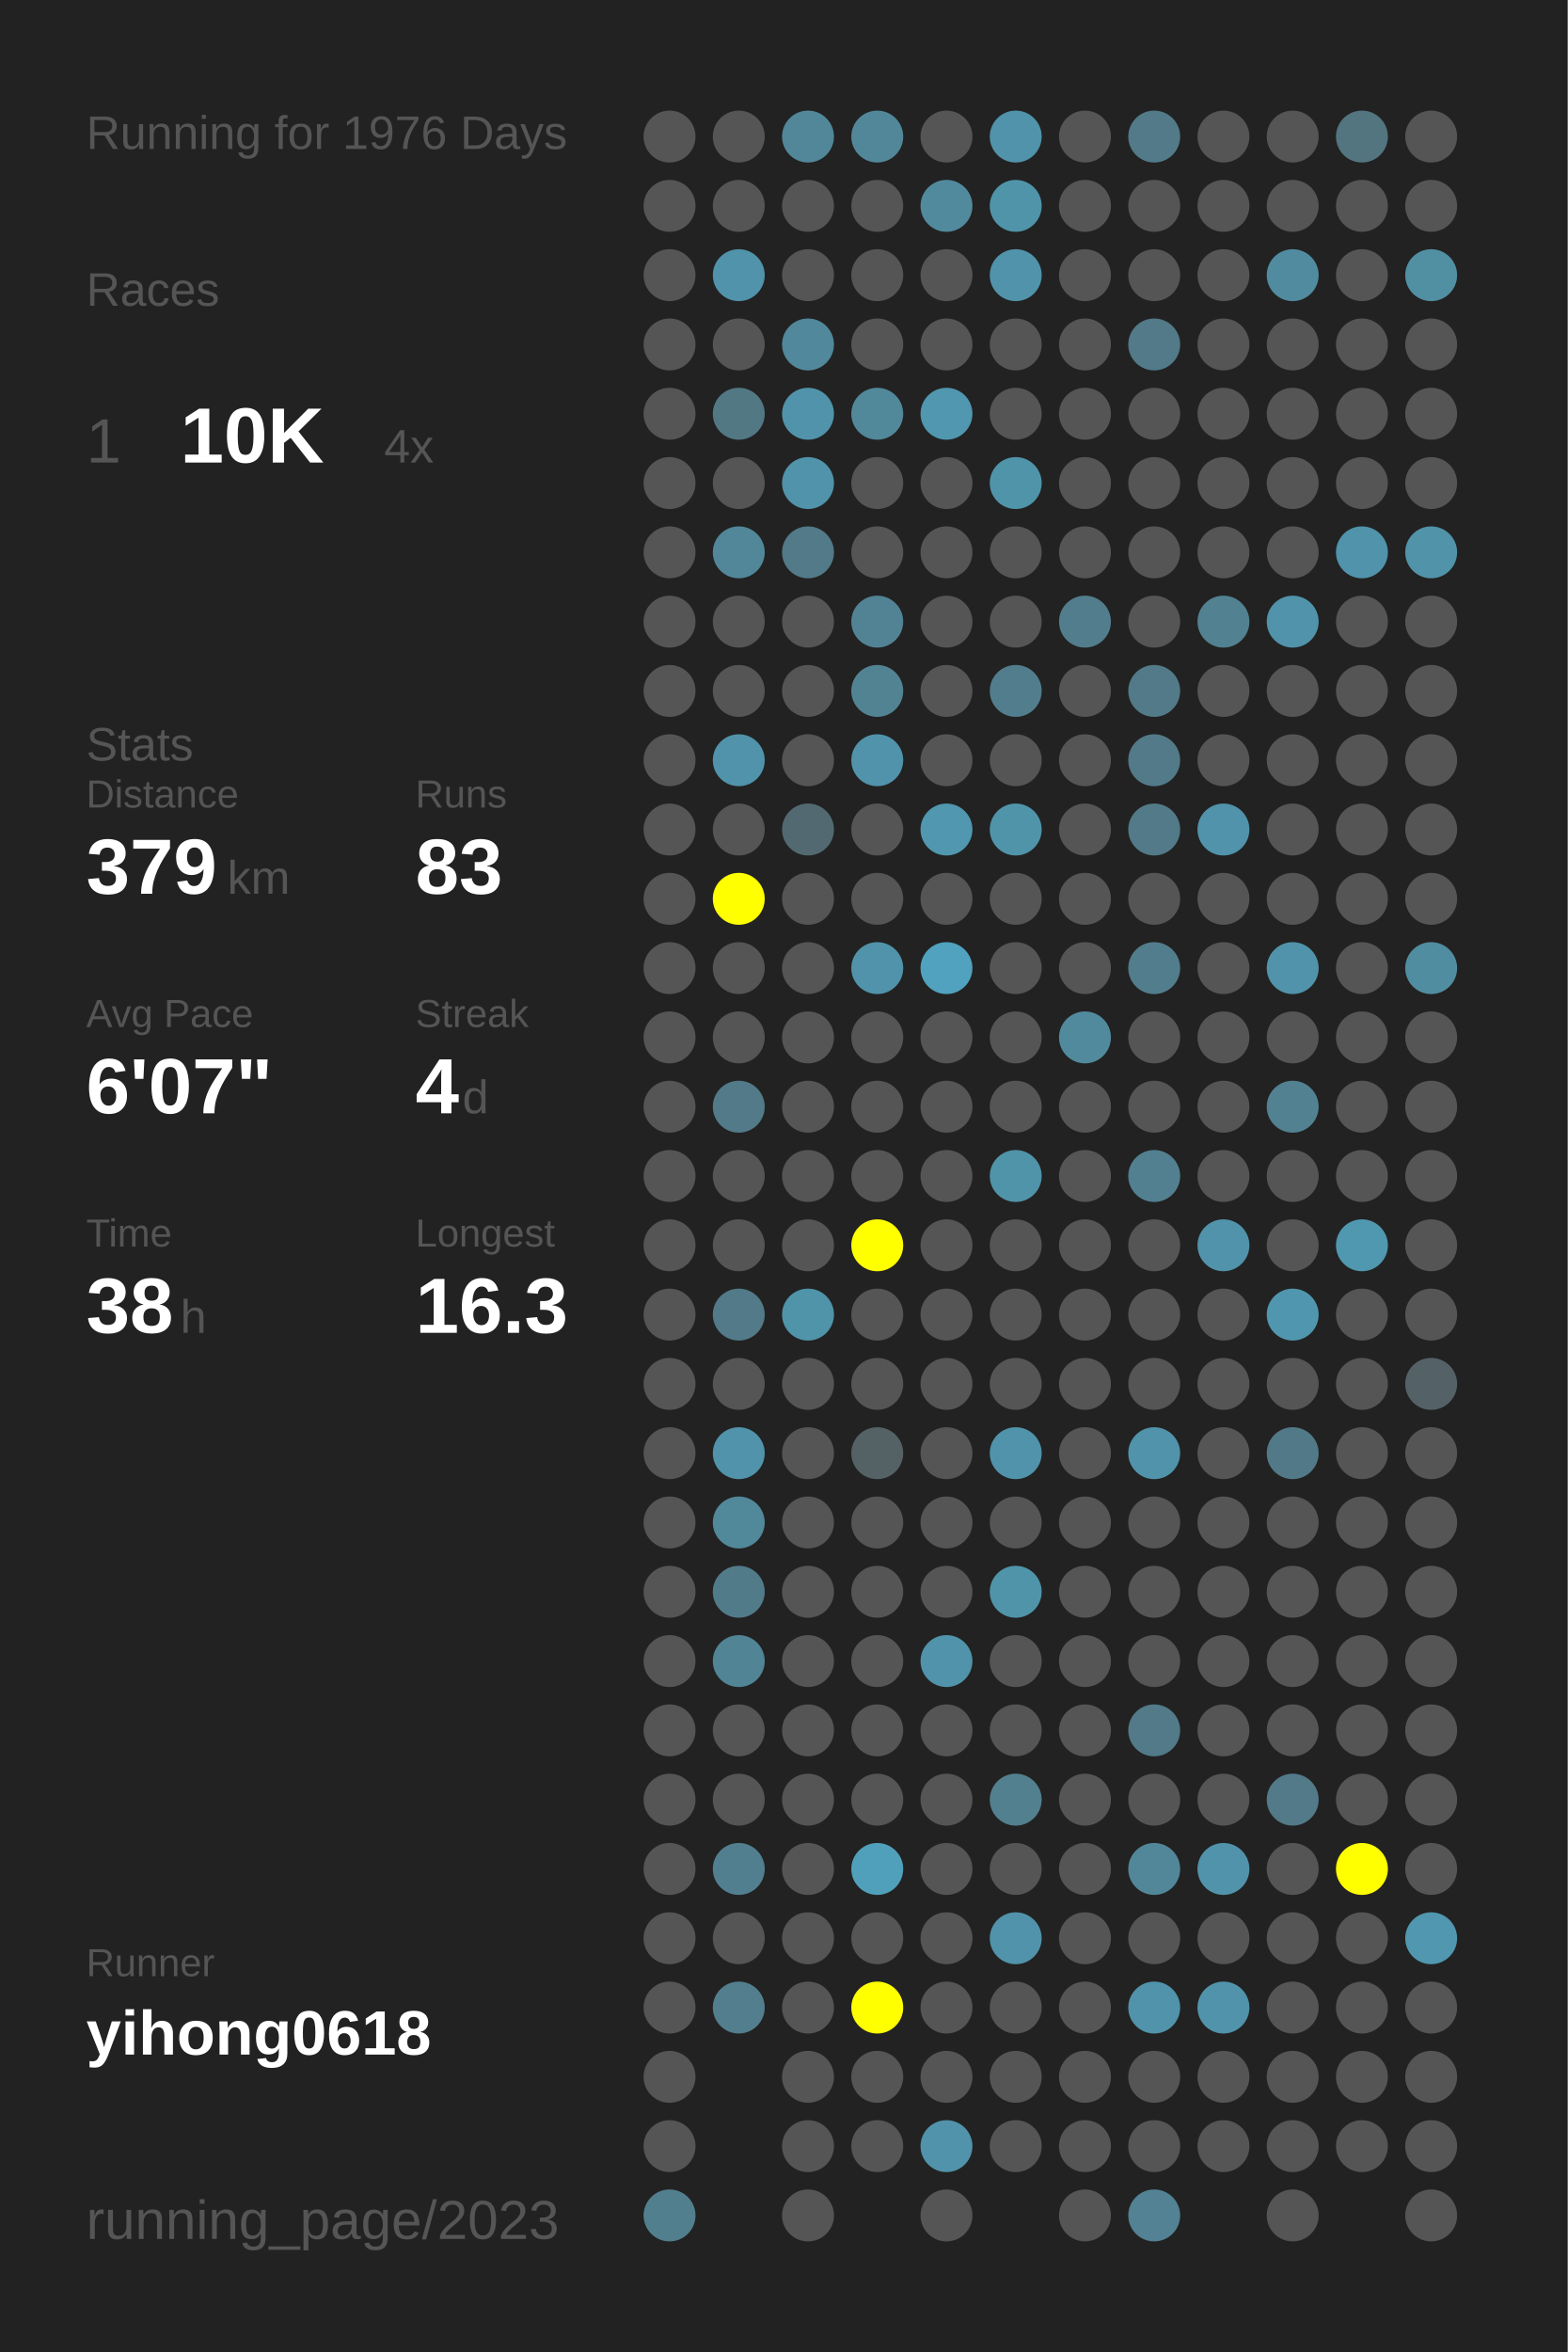
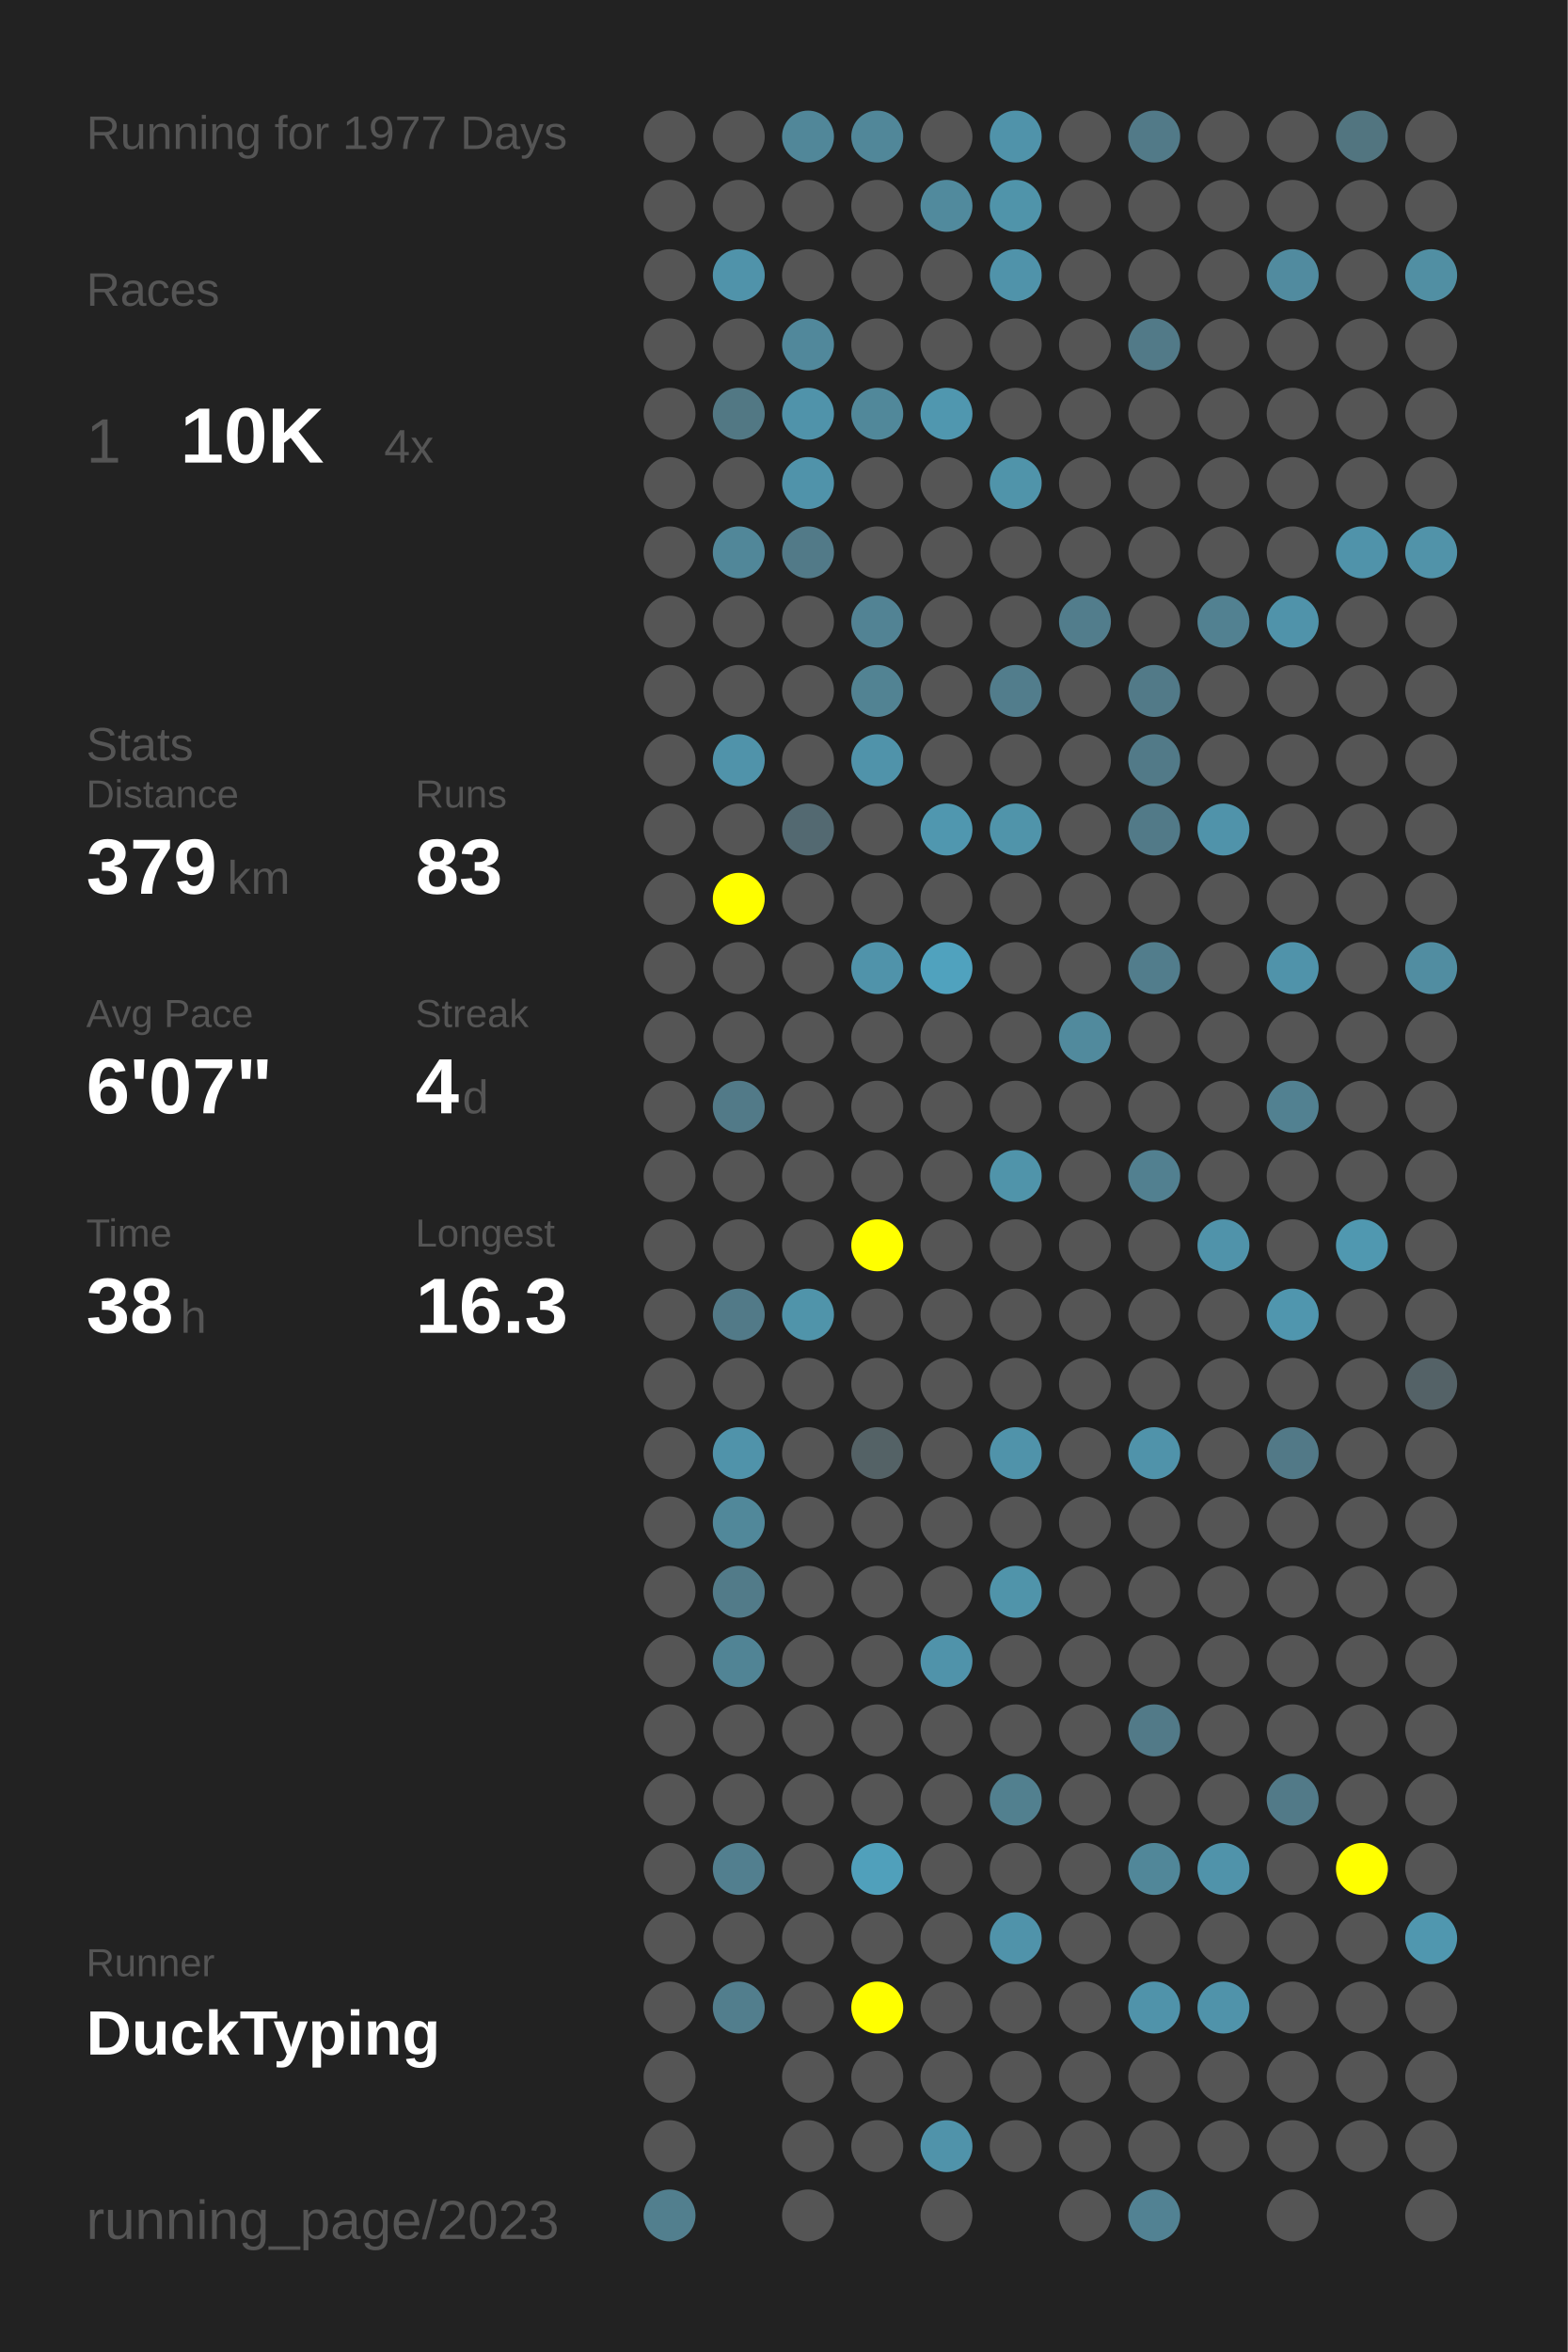
<svg xmlns="http://www.w3.org/2000/svg" baseProfile="full" height="300mm" version="1.1" viewBox="0,0,200,300" width="200mm">
  <defs />
  <rect fill="#222222" height="300" width="200" x="0" y="0" />
-   <text fill="#555555" style="font-size:6px; font-family:Arial;" x="11" y="19">Running for 1976 Days</text>
+   <text fill="#555555" style="font-size:6px; font-family:Arial;" x="11" y="19">Running for 1977 Days</text>
  <text fill="#555555" style="font-size:6px; font-family:Arial;" x="11" y="39">Races</text>
  <text fill="#555555" style="font-size:8px; font-family:Arial;" x="11" y="59">1</text>
  <text fill="#FFFFFF" style="font-size:10px; font-family:Arial; font-weight:bold;" x="23" y="59">10K</text>
  <text fill="#555555" style="font-size:6px; font-family:Arial;" x="49" y="59">4x</text>
  <text fill="#555555" style="font-size:6px; font-family:Arial;" x="11" y="97">Stats</text>
  <text fill="#555555" style="font-size:5px; font-family:Arial;" x="11" y="103">Distance</text>
  <text fill="#FFFFFF" style="font-size:10px; font-family:Arial; font-weight:bold;" x="11" y="114">379</text>
  <text fill="#555555" style="font-size:6px; font-family:Arial;" x="29" y="114">km</text>
  <text fill="#555555" style="font-size:5px; font-family:Arial;" x="53" y="103">Runs</text>
  <text fill="#FFFFFF" style="font-size:10px; font-family:Arial; font-weight:bold;" x="53" y="114">83</text>
  <text fill="#555555" style="font-size:5px; font-family:Arial;" x="11" y="131">Avg Pace</text>
  <text fill="#FFFFFF" style="font-size:10px; font-family:Arial; font-weight:bold;" x="11" y="142">6'07"</text>
  <text fill="#555555" style="font-size:5px; font-family:Arial;" x="53" y="131">Streak</text>
  <text fill="#FFFFFF" style="font-size:10px; font-family:Arial; font-weight:bold;" x="53" y="142">4</text>
  <text fill="#555555" style="font-size:6px; font-family:Arial;" x="59" y="142">d</text>
  <text fill="#555555" style="font-size:5px; font-family:Arial;" x="11" y="159">Time</text>
  <text fill="#FFFFFF" style="font-size:10px; font-family:Arial; font-weight:bold;" x="11" y="170">38</text>
  <text fill="#555555" style="font-size:6px; font-family:Arial;" x="23" y="170">h</text>
  <text fill="#555555" style="font-size:5px; font-family:Arial;" x="53" y="159">Longest</text>
  <text fill="#FFFFFF" style="font-size:10px; font-family:Arial; font-weight:bold;" x="53" y="170">16.3</text>
  <text fill="#555555" style="font-size:5px; font-family:Arial;" x="11" y="252.065">Runner</text>
-   <text fill="#FFFFFF" style="font-size:8px; font-family:Arial; font-weight:bold;" x="11" y="262.065">yihong0618</text>
+   <text fill="#FFFFFF" style="font-size:8px; font-family:Arial; font-weight:bold;" x="11" y="262.065">DuckTyping</text>
  <text fill="#555555" style="font-size:7px; font-family:Arial;" x="11" y="285.581">running_page/2023</text>
  <circle cx="85.417" cy="17.419" fill="#555555" r="3.312" />
  <circle cx="85.417" cy="26.258" fill="#555555" r="3.312" />
  <circle cx="85.417" cy="35.097" fill="#555555" r="3.312" />
  <circle cx="85.417" cy="43.935" fill="#555555" r="3.312" />
  <circle cx="85.417" cy="52.774" fill="#555555" r="3.312" />
  <circle cx="85.417" cy="61.613" fill="#555555" r="3.312" />
  <circle cx="85.417" cy="70.452" fill="#555555" r="3.312" />
  <circle cx="85.417" cy="79.29" fill="#555555" r="3.312" />
  <circle cx="85.417" cy="88.129" fill="#555555" r="3.312" />
  <circle cx="85.417" cy="96.968" fill="#555555" r="3.312" />
  <circle cx="85.417" cy="105.806" fill="#555555" r="3.312" />
  <circle cx="85.417" cy="114.645" fill="#555555" r="3.312" />
  <circle cx="85.417" cy="123.484" fill="#555555" r="3.312" />
  <circle cx="85.417" cy="132.323" fill="#555555" r="3.312" />
  <circle cx="85.417" cy="141.161" fill="#555555" r="3.312" />
  <circle cx="85.417" cy="150" fill="#555555" r="3.312" />
  <circle cx="85.417" cy="158.839" fill="#555555" r="3.312" />
  <circle cx="85.417" cy="167.677" fill="#555555" r="3.312" />
  <circle cx="85.417" cy="176.516" fill="#555555" r="3.312" />
  <circle cx="85.417" cy="185.355" fill="#555555" r="3.312" />
  <circle cx="85.417" cy="194.194" fill="#555555" r="3.312" />
  <circle cx="85.417" cy="203.032" fill="#555555" r="3.312" />
  <circle cx="85.417" cy="211.871" fill="#555555" r="3.312" />
  <circle cx="85.417" cy="220.71" fill="#555555" r="3.312" />
  <circle cx="85.417" cy="229.548" fill="#555555" r="3.312" />
  <circle cx="85.417" cy="238.387" fill="#555555" r="3.312" />
  <circle cx="85.417" cy="247.226" fill="#555555" r="3.312" />
  <circle cx="85.417" cy="256.065" fill="#555555" r="3.312" />
  <circle cx="85.417" cy="264.903" fill="#555555" r="3.312" />
  <circle cx="85.417" cy="273.742" fill="#555555" r="3.312" />
  <circle cx="85.417" cy="282.581" fill="#527f8e" r="3.312" />
  <circle cx="94.25" cy="17.419" fill="#555555" r="3.312" />
  <circle cx="94.25" cy="26.258" fill="#555555" r="3.312" />
  <circle cx="94.25" cy="35.097" fill="#5093aa" r="3.312" />
  <circle cx="94.25" cy="43.935" fill="#555555" r="3.312" />
  <circle cx="94.25" cy="52.774" fill="#527884" r="3.312" />
  <circle cx="94.25" cy="61.613" fill="#555555" r="3.312" />
  <circle cx="94.25" cy="70.452" fill="#518799" r="3.312" />
  <circle cx="94.25" cy="79.29" fill="#555555" r="3.312" />
  <circle cx="94.25" cy="88.129" fill="#555555" r="3.312" />
  <circle cx="94.25" cy="96.968" fill="#5093aa" r="3.312" />
  <circle cx="94.25" cy="105.806" fill="#555555" r="3.312" />
  <circle cx="94.25" cy="114.645" fill="#FFFF00" r="3.312" />
  <circle cx="94.25" cy="123.484" fill="#555555" r="3.312" />
  <circle cx="94.25" cy="132.323" fill="#555555" r="3.312" />
  <circle cx="94.25" cy="141.161" fill="#527a88" r="3.312" />
  <circle cx="94.25" cy="150" fill="#555555" r="3.312" />
  <circle cx="94.25" cy="158.839" fill="#555555" r="3.312" />
  <circle cx="94.25" cy="167.677" fill="#527a88" r="3.312" />
  <circle cx="94.25" cy="176.516" fill="#555555" r="3.312" />
  <circle cx="94.25" cy="185.355" fill="#5093aa" r="3.312" />
  <circle cx="94.25" cy="194.194" fill="#51889a" r="3.312" />
  <circle cx="94.25" cy="203.032" fill="#527b89" r="3.312" />
  <circle cx="94.25" cy="211.871" fill="#518495" r="3.312" />
  <circle cx="94.25" cy="220.71" fill="#555555" r="3.312" />
  <circle cx="94.25" cy="229.548" fill="#555555" r="3.312" />
  <circle cx="94.25" cy="238.387" fill="#527f8f" r="3.312" />
  <circle cx="94.25" cy="247.226" fill="#555555" r="3.312" />
  <circle cx="94.25" cy="256.065" fill="#527e8d" r="3.312" />
  <circle cx="103.083" cy="17.419" fill="#518799" r="3.312" />
  <circle cx="103.083" cy="26.258" fill="#555555" r="3.312" />
  <circle cx="103.083" cy="35.097" fill="#555555" r="3.312" />
  <circle cx="103.083" cy="43.935" fill="#51889b" r="3.312" />
  <circle cx="103.083" cy="52.774" fill="#5093aa" r="3.312" />
  <circle cx="103.083" cy="61.613" fill="#5093aa" r="3.312" />
  <circle cx="103.083" cy="70.452" fill="#527a88" r="3.312" />
  <circle cx="103.083" cy="79.29" fill="#555555" r="3.312" />
  <circle cx="103.083" cy="88.129" fill="#555555" r="3.312" />
  <circle cx="103.083" cy="96.968" fill="#555555" r="3.312" />
  <circle cx="103.083" cy="105.806" fill="#536971" r="3.312" />
  <circle cx="103.083" cy="114.645" fill="#555555" r="3.312" />
  <circle cx="103.083" cy="123.484" fill="#555555" r="3.312" />
  <circle cx="103.083" cy="132.323" fill="#555555" r="3.312" />
  <circle cx="103.083" cy="141.161" fill="#555555" r="3.312" />
  <circle cx="103.083" cy="150" fill="#555555" r="3.312" />
  <circle cx="103.083" cy="158.839" fill="#555555" r="3.312" />
  <circle cx="103.083" cy="167.677" fill="#5094aa" r="3.312" />
  <circle cx="103.083" cy="176.516" fill="#555555" r="3.312" />
  <circle cx="103.083" cy="185.355" fill="#555555" r="3.312" />
  <circle cx="103.083" cy="194.194" fill="#555555" r="3.312" />
  <circle cx="103.083" cy="203.032" fill="#555555" r="3.312" />
  <circle cx="103.083" cy="211.871" fill="#555555" r="3.312" />
  <circle cx="103.083" cy="220.71" fill="#555555" r="3.312" />
  <circle cx="103.083" cy="229.548" fill="#555555" r="3.312" />
  <circle cx="103.083" cy="238.387" fill="#555555" r="3.312" />
  <circle cx="103.083" cy="247.226" fill="#555555" r="3.312" />
  <circle cx="103.083" cy="256.065" fill="#555555" r="3.312" />
  <circle cx="103.083" cy="264.903" fill="#555555" r="3.312" />
  <circle cx="103.083" cy="273.742" fill="#555555" r="3.312" />
  <circle cx="103.083" cy="282.581" fill="#555555" r="3.312" />
  <circle cx="111.917" cy="17.419" fill="#518799" r="3.312" />
  <circle cx="111.917" cy="26.258" fill="#555555" r="3.312" />
  <circle cx="111.917" cy="35.097" fill="#555555" r="3.312" />
  <circle cx="111.917" cy="43.935" fill="#555555" r="3.312" />
  <circle cx="111.917" cy="52.774" fill="#51889a" r="3.312" />
  <circle cx="111.917" cy="61.613" fill="#555555" r="3.312" />
  <circle cx="111.917" cy="70.452" fill="#555555" r="3.312" />
  <circle cx="111.917" cy="79.29" fill="#528394" r="3.312" />
  <circle cx="111.917" cy="88.129" fill="#528393" r="3.312" />
  <circle cx="111.917" cy="96.968" fill="#5093aa" r="3.312" />
  <circle cx="111.917" cy="105.806" fill="#555555" r="3.312" />
  <circle cx="111.917" cy="114.645" fill="#555555" r="3.312" />
  <circle cx="111.917" cy="123.484" fill="#5093aa" r="3.312" />
  <circle cx="111.917" cy="132.323" fill="#555555" r="3.312" />
  <circle cx="111.917" cy="141.161" fill="#555555" r="3.312" />
  <circle cx="111.917" cy="150" fill="#555555" r="3.312" />
  <circle cx="111.917" cy="158.839" fill="#FFFF00" r="3.312" />
  <circle cx="111.917" cy="167.677" fill="#555555" r="3.312" />
  <circle cx="111.917" cy="176.516" fill="#555555" r="3.312" />
  <circle cx="111.917" cy="185.355" fill="#546266" r="3.312" />
  <circle cx="111.917" cy="194.194" fill="#555555" r="3.312" />
  <circle cx="111.917" cy="203.032" fill="#555555" r="3.312" />
  <circle cx="111.917" cy="211.871" fill="#555555" r="3.312" />
  <circle cx="111.917" cy="220.71" fill="#555555" r="3.312" />
  <circle cx="111.917" cy="229.548" fill="#555555" r="3.312" />
  <circle cx="111.917" cy="238.387" fill="#50a0bb" r="3.312" />
  <circle cx="111.917" cy="247.226" fill="#555555" r="3.312" />
  <circle cx="111.917" cy="256.065" fill="#FFFF00" r="3.312" />
  <circle cx="111.917" cy="264.903" fill="#555555" r="3.312" />
  <circle cx="111.917" cy="273.742" fill="#555555" r="3.312" />
  <circle cx="120.75" cy="17.419" fill="#555555" r="3.312" />
  <circle cx="120.75" cy="26.258" fill="#518a9d" r="3.312" />
  <circle cx="120.75" cy="35.097" fill="#555555" r="3.312" />
  <circle cx="120.75" cy="43.935" fill="#555555" r="3.312" />
  <circle cx="120.75" cy="52.774" fill="#5097af" r="3.312" />
  <circle cx="120.75" cy="61.613" fill="#555555" r="3.312" />
  <circle cx="120.75" cy="70.452" fill="#555555" r="3.312" />
  <circle cx="120.75" cy="79.29" fill="#555555" r="3.312" />
  <circle cx="120.75" cy="88.129" fill="#555555" r="3.312" />
  <circle cx="120.75" cy="96.968" fill="#555555" r="3.312" />
  <circle cx="120.75" cy="105.806" fill="#5097af" r="3.312" />
  <circle cx="120.75" cy="114.645" fill="#555555" r="3.312" />
  <circle cx="120.75" cy="123.484" fill="#50a2be" r="3.312" />
  <circle cx="120.75" cy="132.323" fill="#555555" r="3.312" />
  <circle cx="120.75" cy="141.161" fill="#555555" r="3.312" />
  <circle cx="120.75" cy="150" fill="#555555" r="3.312" />
  <circle cx="120.75" cy="158.839" fill="#555555" r="3.312" />
  <circle cx="120.75" cy="167.677" fill="#555555" r="3.312" />
  <circle cx="120.75" cy="176.516" fill="#555555" r="3.312" />
  <circle cx="120.75" cy="185.355" fill="#555555" r="3.312" />
  <circle cx="120.75" cy="194.194" fill="#555555" r="3.312" />
  <circle cx="120.75" cy="203.032" fill="#555555" r="3.312" />
  <circle cx="120.75" cy="211.871" fill="#5093aa" r="3.312" />
  <circle cx="120.75" cy="220.71" fill="#555555" r="3.312" />
  <circle cx="120.75" cy="229.548" fill="#555555" r="3.312" />
  <circle cx="120.75" cy="238.387" fill="#555555" r="3.312" />
  <circle cx="120.75" cy="247.226" fill="#555555" r="3.312" />
  <circle cx="120.75" cy="256.065" fill="#555555" r="3.312" />
  <circle cx="120.75" cy="264.903" fill="#555555" r="3.312" />
  <circle cx="120.75" cy="273.742" fill="#5093aa" r="3.312" />
  <circle cx="120.75" cy="282.581" fill="#555555" r="3.312" />
  <circle cx="129.583" cy="17.419" fill="#5093aa" r="3.312" />
  <circle cx="129.583" cy="26.258" fill="#5094aa" r="3.312" />
  <circle cx="129.583" cy="35.097" fill="#5093aa" r="3.312" />
  <circle cx="129.583" cy="43.935" fill="#555555" r="3.312" />
  <circle cx="129.583" cy="52.774" fill="#555555" r="3.312" />
  <circle cx="129.583" cy="61.613" fill="#5094aa" r="3.312" />
  <circle cx="129.583" cy="70.452" fill="#555555" r="3.312" />
  <circle cx="129.583" cy="79.29" fill="#555555" r="3.312" />
  <circle cx="129.583" cy="88.129" fill="#527d8c" r="3.312" />
  <circle cx="129.583" cy="96.968" fill="#555555" r="3.312" />
  <circle cx="129.583" cy="105.806" fill="#5094aa" r="3.312" />
  <circle cx="129.583" cy="114.645" fill="#555555" r="3.312" />
  <circle cx="129.583" cy="123.484" fill="#555555" r="3.312" />
  <circle cx="129.583" cy="132.323" fill="#555555" r="3.312" />
  <circle cx="129.583" cy="141.161" fill="#555555" r="3.312" />
  <circle cx="129.583" cy="150" fill="#5094aa" r="3.312" />
  <circle cx="129.583" cy="158.839" fill="#555555" r="3.312" />
  <circle cx="129.583" cy="167.677" fill="#555555" r="3.312" />
  <circle cx="129.583" cy="176.516" fill="#555555" r="3.312" />
  <circle cx="129.583" cy="185.355" fill="#5093aa" r="3.312" />
  <circle cx="129.583" cy="194.194" fill="#555555" r="3.312" />
  <circle cx="129.583" cy="203.032" fill="#5094aa" r="3.312" />
  <circle cx="129.583" cy="211.871" fill="#555555" r="3.312" />
  <circle cx="129.583" cy="220.71" fill="#555555" r="3.312" />
  <circle cx="129.583" cy="229.548" fill="#52808f" r="3.312" />
  <circle cx="129.583" cy="238.387" fill="#555555" r="3.312" />
  <circle cx="129.583" cy="247.226" fill="#5093aa" r="3.312" />
  <circle cx="129.583" cy="256.065" fill="#555555" r="3.312" />
  <circle cx="129.583" cy="264.903" fill="#555555" r="3.312" />
  <circle cx="129.583" cy="273.742" fill="#555555" r="3.312" />
  <circle cx="138.417" cy="17.419" fill="#555555" r="3.312" />
  <circle cx="138.417" cy="26.258" fill="#555555" r="3.312" />
  <circle cx="138.417" cy="35.097" fill="#555555" r="3.312" />
  <circle cx="138.417" cy="43.935" fill="#555555" r="3.312" />
  <circle cx="138.417" cy="52.774" fill="#555555" r="3.312" />
  <circle cx="138.417" cy="61.613" fill="#555555" r="3.312" />
  <circle cx="138.417" cy="70.452" fill="#555555" r="3.312" />
  <circle cx="138.417" cy="79.29" fill="#527d8c" r="3.312" />
  <circle cx="138.417" cy="88.129" fill="#555555" r="3.312" />
  <circle cx="138.417" cy="96.968" fill="#555555" r="3.312" />
  <circle cx="138.417" cy="105.806" fill="#555555" r="3.312" />
  <circle cx="138.417" cy="114.645" fill="#555555" r="3.312" />
  <circle cx="138.417" cy="123.484" fill="#555555" r="3.312" />
  <circle cx="138.417" cy="132.323" fill="#518a9d" r="3.312" />
  <circle cx="138.417" cy="141.161" fill="#555555" r="3.312" />
  <circle cx="138.417" cy="150" fill="#555555" r="3.312" />
  <circle cx="138.417" cy="158.839" fill="#555555" r="3.312" />
  <circle cx="138.417" cy="167.677" fill="#555555" r="3.312" />
  <circle cx="138.417" cy="176.516" fill="#555555" r="3.312" />
  <circle cx="138.417" cy="185.355" fill="#555555" r="3.312" />
  <circle cx="138.417" cy="194.194" fill="#555555" r="3.312" />
  <circle cx="138.417" cy="203.032" fill="#555555" r="3.312" />
  <circle cx="138.417" cy="211.871" fill="#555555" r="3.312" />
  <circle cx="138.417" cy="220.71" fill="#555555" r="3.312" />
  <circle cx="138.417" cy="229.548" fill="#555555" r="3.312" />
  <circle cx="138.417" cy="238.387" fill="#555555" r="3.312" />
  <circle cx="138.417" cy="247.226" fill="#555555" r="3.312" />
  <circle cx="138.417" cy="256.065" fill="#555555" r="3.312" />
  <circle cx="138.417" cy="264.903" fill="#555555" r="3.312" />
  <circle cx="138.417" cy="273.742" fill="#555555" r="3.312" />
  <circle cx="138.417" cy="282.581" fill="#555555" r="3.312" />
  <circle cx="147.25" cy="17.419" fill="#527a88" r="3.312" />
  <circle cx="147.25" cy="26.258" fill="#555555" r="3.312" />
  <circle cx="147.25" cy="35.097" fill="#555555" r="3.312" />
  <circle cx="147.25" cy="43.935" fill="#527a88" r="3.312" />
  <circle cx="147.25" cy="52.774" fill="#555555" r="3.312" />
  <circle cx="147.25" cy="61.613" fill="#555555" r="3.312" />
  <circle cx="147.25" cy="70.452" fill="#555555" r="3.312" />
  <circle cx="147.25" cy="79.29" fill="#555555" r="3.312" />
  <circle cx="147.25" cy="88.129" fill="#527a88" r="3.312" />
  <circle cx="147.25" cy="96.968" fill="#527a88" r="3.312" />
  <circle cx="147.25" cy="105.806" fill="#527a88" r="3.312" />
  <circle cx="147.25" cy="114.645" fill="#555555" r="3.312" />
  <circle cx="147.25" cy="123.484" fill="#527d8c" r="3.312" />
  <circle cx="147.25" cy="132.323" fill="#555555" r="3.312" />
  <circle cx="147.25" cy="141.161" fill="#555555" r="3.312" />
  <circle cx="147.25" cy="150" fill="#528090" r="3.312" />
  <circle cx="147.25" cy="158.839" fill="#555555" r="3.312" />
  <circle cx="147.25" cy="167.677" fill="#555555" r="3.312" />
  <circle cx="147.25" cy="176.516" fill="#555555" r="3.312" />
  <circle cx="147.25" cy="185.355" fill="#5093aa" r="3.312" />
  <circle cx="147.25" cy="194.194" fill="#555555" r="3.312" />
  <circle cx="147.25" cy="203.032" fill="#555555" r="3.312" />
  <circle cx="147.25" cy="211.871" fill="#555555" r="3.312" />
  <circle cx="147.25" cy="220.71" fill="#527a88" r="3.312" />
  <circle cx="147.25" cy="229.548" fill="#555555" r="3.312" />
  <circle cx="147.25" cy="238.387" fill="#518799" r="3.312" />
  <circle cx="147.25" cy="247.226" fill="#555555" r="3.312" />
  <circle cx="147.25" cy="256.065" fill="#5093aa" r="3.312" />
  <circle cx="147.25" cy="264.903" fill="#555555" r="3.312" />
  <circle cx="147.25" cy="273.742" fill="#555555" r="3.312" />
  <circle cx="147.25" cy="282.581" fill="#528293" r="3.312" />
  <circle cx="156.083" cy="17.419" fill="#555555" r="3.312" />
  <circle cx="156.083" cy="26.258" fill="#555555" r="3.312" />
  <circle cx="156.083" cy="35.097" fill="#555555" r="3.312" />
  <circle cx="156.083" cy="43.935" fill="#555555" r="3.312" />
  <circle cx="156.083" cy="52.774" fill="#555555" r="3.312" />
  <circle cx="156.083" cy="61.613" fill="#555555" r="3.312" />
  <circle cx="156.083" cy="70.452" fill="#555555" r="3.312" />
  <circle cx="156.083" cy="79.29" fill="#528191" r="3.312" />
  <circle cx="156.083" cy="88.129" fill="#555555" r="3.312" />
  <circle cx="156.083" cy="96.968" fill="#555555" r="3.312" />
  <circle cx="156.083" cy="105.806" fill="#5093aa" r="3.312" />
  <circle cx="156.083" cy="114.645" fill="#555555" r="3.312" />
  <circle cx="156.083" cy="123.484" fill="#555555" r="3.312" />
  <circle cx="156.083" cy="132.323" fill="#555555" r="3.312" />
  <circle cx="156.083" cy="141.161" fill="#555555" r="3.312" />
  <circle cx="156.083" cy="150" fill="#555555" r="3.312" />
  <circle cx="156.083" cy="158.839" fill="#5093aa" r="3.312" />
  <circle cx="156.083" cy="167.677" fill="#555555" r="3.312" />
  <circle cx="156.083" cy="176.516" fill="#555555" r="3.312" />
  <circle cx="156.083" cy="185.355" fill="#555555" r="3.312" />
  <circle cx="156.083" cy="194.194" fill="#555555" r="3.312" />
  <circle cx="156.083" cy="203.032" fill="#555555" r="3.312" />
  <circle cx="156.083" cy="211.871" fill="#555555" r="3.312" />
  <circle cx="156.083" cy="220.71" fill="#555555" r="3.312" />
  <circle cx="156.083" cy="229.548" fill="#555555" r="3.312" />
  <circle cx="156.083" cy="238.387" fill="#5093aa" r="3.312" />
  <circle cx="156.083" cy="247.226" fill="#555555" r="3.312" />
  <circle cx="156.083" cy="256.065" fill="#5093aa" r="3.312" />
  <circle cx="156.083" cy="264.903" fill="#555555" r="3.312" />
  <circle cx="156.083" cy="273.742" fill="#555555" r="3.312" />
  <circle cx="164.917" cy="17.419" fill="#555555" r="3.312" />
  <circle cx="164.917" cy="26.258" fill="#555555" r="3.312" />
  <circle cx="164.917" cy="35.097" fill="#518b9f" r="3.312" />
  <circle cx="164.917" cy="43.935" fill="#555555" r="3.312" />
  <circle cx="164.917" cy="52.774" fill="#555555" r="3.312" />
  <circle cx="164.917" cy="61.613" fill="#555555" r="3.312" />
  <circle cx="164.917" cy="70.452" fill="#555555" r="3.312" />
  <circle cx="164.917" cy="79.29" fill="#5093aa" r="3.312" />
  <circle cx="164.917" cy="88.129" fill="#555555" r="3.312" />
  <circle cx="164.917" cy="96.968" fill="#555555" r="3.312" />
  <circle cx="164.917" cy="105.806" fill="#555555" r="3.312" />
  <circle cx="164.917" cy="114.645" fill="#555555" r="3.312" />
  <circle cx="164.917" cy="123.484" fill="#5093aa" r="3.312" />
  <circle cx="164.917" cy="132.323" fill="#555555" r="3.312" />
  <circle cx="164.917" cy="141.161" fill="#528191" r="3.312" />
  <circle cx="164.917" cy="150" fill="#555555" r="3.312" />
  <circle cx="164.917" cy="158.839" fill="#555555" r="3.312" />
  <circle cx="164.917" cy="167.677" fill="#5096ae" r="3.312" />
  <circle cx="164.917" cy="176.516" fill="#555555" r="3.312" />
  <circle cx="164.917" cy="185.355" fill="#527987" r="3.312" />
  <circle cx="164.917" cy="194.194" fill="#555555" r="3.312" />
  <circle cx="164.917" cy="203.032" fill="#555555" r="3.312" />
  <circle cx="164.917" cy="211.871" fill="#555555" r="3.312" />
  <circle cx="164.917" cy="220.71" fill="#555555" r="3.312" />
  <circle cx="164.917" cy="229.548" fill="#527a88" r="3.312" />
  <circle cx="164.917" cy="238.387" fill="#555555" r="3.312" />
  <circle cx="164.917" cy="247.226" fill="#555555" r="3.312" />
  <circle cx="164.917" cy="256.065" fill="#555555" r="3.312" />
  <circle cx="164.917" cy="264.903" fill="#555555" r="3.312" />
  <circle cx="164.917" cy="273.742" fill="#555555" r="3.312" />
  <circle cx="164.917" cy="282.581" fill="#555555" r="3.312" />
  <circle cx="173.75" cy="17.419" fill="#527580" r="3.312" />
  <circle cx="173.75" cy="26.258" fill="#555555" r="3.312" />
  <circle cx="173.75" cy="35.097" fill="#555555" r="3.312" />
  <circle cx="173.75" cy="43.935" fill="#555555" r="3.312" />
  <circle cx="173.75" cy="52.774" fill="#555555" r="3.312" />
  <circle cx="173.75" cy="61.613" fill="#555555" r="3.312" />
  <circle cx="173.75" cy="70.452" fill="#5093aa" r="3.312" />
  <circle cx="173.75" cy="79.29" fill="#555555" r="3.312" />
  <circle cx="173.75" cy="88.129" fill="#555555" r="3.312" />
  <circle cx="173.75" cy="96.968" fill="#555555" r="3.312" />
  <circle cx="173.75" cy="105.806" fill="#555555" r="3.312" />
  <circle cx="173.75" cy="114.645" fill="#555555" r="3.312" />
  <circle cx="173.75" cy="123.484" fill="#555555" r="3.312" />
  <circle cx="173.75" cy="132.323" fill="#555555" r="3.312" />
  <circle cx="173.75" cy="141.161" fill="#555555" r="3.312" />
  <circle cx="173.75" cy="150" fill="#555555" r="3.312" />
  <circle cx="173.75" cy="158.839" fill="#5098b0" r="3.312" />
  <circle cx="173.75" cy="167.677" fill="#555555" r="3.312" />
  <circle cx="173.75" cy="176.516" fill="#555555" r="3.312" />
  <circle cx="173.75" cy="185.355" fill="#555555" r="3.312" />
  <circle cx="173.75" cy="194.194" fill="#555555" r="3.312" />
  <circle cx="173.75" cy="203.032" fill="#555555" r="3.312" />
  <circle cx="173.75" cy="211.871" fill="#555555" r="3.312" />
  <circle cx="173.75" cy="220.71" fill="#555555" r="3.312" />
  <circle cx="173.75" cy="229.548" fill="#555555" r="3.312" />
  <circle cx="173.75" cy="238.387" fill="#FFFF00" r="3.312" />
  <circle cx="173.75" cy="247.226" fill="#555555" r="3.312" />
  <circle cx="173.75" cy="256.065" fill="#555555" r="3.312" />
  <circle cx="173.75" cy="264.903" fill="#555555" r="3.312" />
  <circle cx="173.75" cy="273.742" fill="#555555" r="3.312" />
  <circle cx="182.583" cy="17.419" fill="#555555" r="3.312" />
  <circle cx="182.583" cy="26.258" fill="#555555" r="3.312" />
  <circle cx="182.583" cy="35.097" fill="#518fa3" r="3.312" />
  <circle cx="182.583" cy="43.935" fill="#555555" r="3.312" />
  <circle cx="182.583" cy="52.774" fill="#555555" r="3.312" />
  <circle cx="182.583" cy="61.613" fill="#555555" r="3.312" />
  <circle cx="182.583" cy="70.452" fill="#5193a9" r="3.312" />
  <circle cx="182.583" cy="79.29" fill="#555555" r="3.312" />
  <circle cx="182.583" cy="88.129" fill="#555555" r="3.312" />
  <circle cx="182.583" cy="96.968" fill="#555555" r="3.312" />
  <circle cx="182.583" cy="105.806" fill="#555555" r="3.312" />
  <circle cx="182.583" cy="114.645" fill="#555555" r="3.312" />
  <circle cx="182.583" cy="123.484" fill="#518da1" r="3.312" />
  <circle cx="182.583" cy="132.323" fill="#555555" r="3.312" />
  <circle cx="182.583" cy="141.161" fill="#555555" r="3.312" />
  <circle cx="182.583" cy="150" fill="#555555" r="3.312" />
  <circle cx="182.583" cy="158.839" fill="#555555" r="3.312" />
  <circle cx="182.583" cy="167.677" fill="#555555" r="3.312" />
  <circle cx="182.583" cy="176.516" fill="#546267" r="3.312" />
  <circle cx="182.583" cy="185.355" fill="#555555" r="3.312" />
  <circle cx="182.583" cy="194.194" fill="#555555" r="3.312" />
  <circle cx="182.583" cy="203.032" fill="#555555" r="3.312" />
  <circle cx="182.583" cy="211.871" fill="#555555" r="3.312" />
  <circle cx="182.583" cy="220.71" fill="#555555" r="3.312" />
  <circle cx="182.583" cy="229.548" fill="#555555" r="3.312" />
  <circle cx="182.583" cy="238.387" fill="#555555" r="3.312" />
  <circle cx="182.583" cy="247.226" fill="#5097af" r="3.312" />
  <circle cx="182.583" cy="256.065" fill="#555555" r="3.312" />
  <circle cx="182.583" cy="264.903" fill="#555555" r="3.312" />
  <circle cx="182.583" cy="273.742" fill="#555555" r="3.312" />
  <circle cx="182.583" cy="282.581" fill="#555555" r="3.312" />
</svg>
